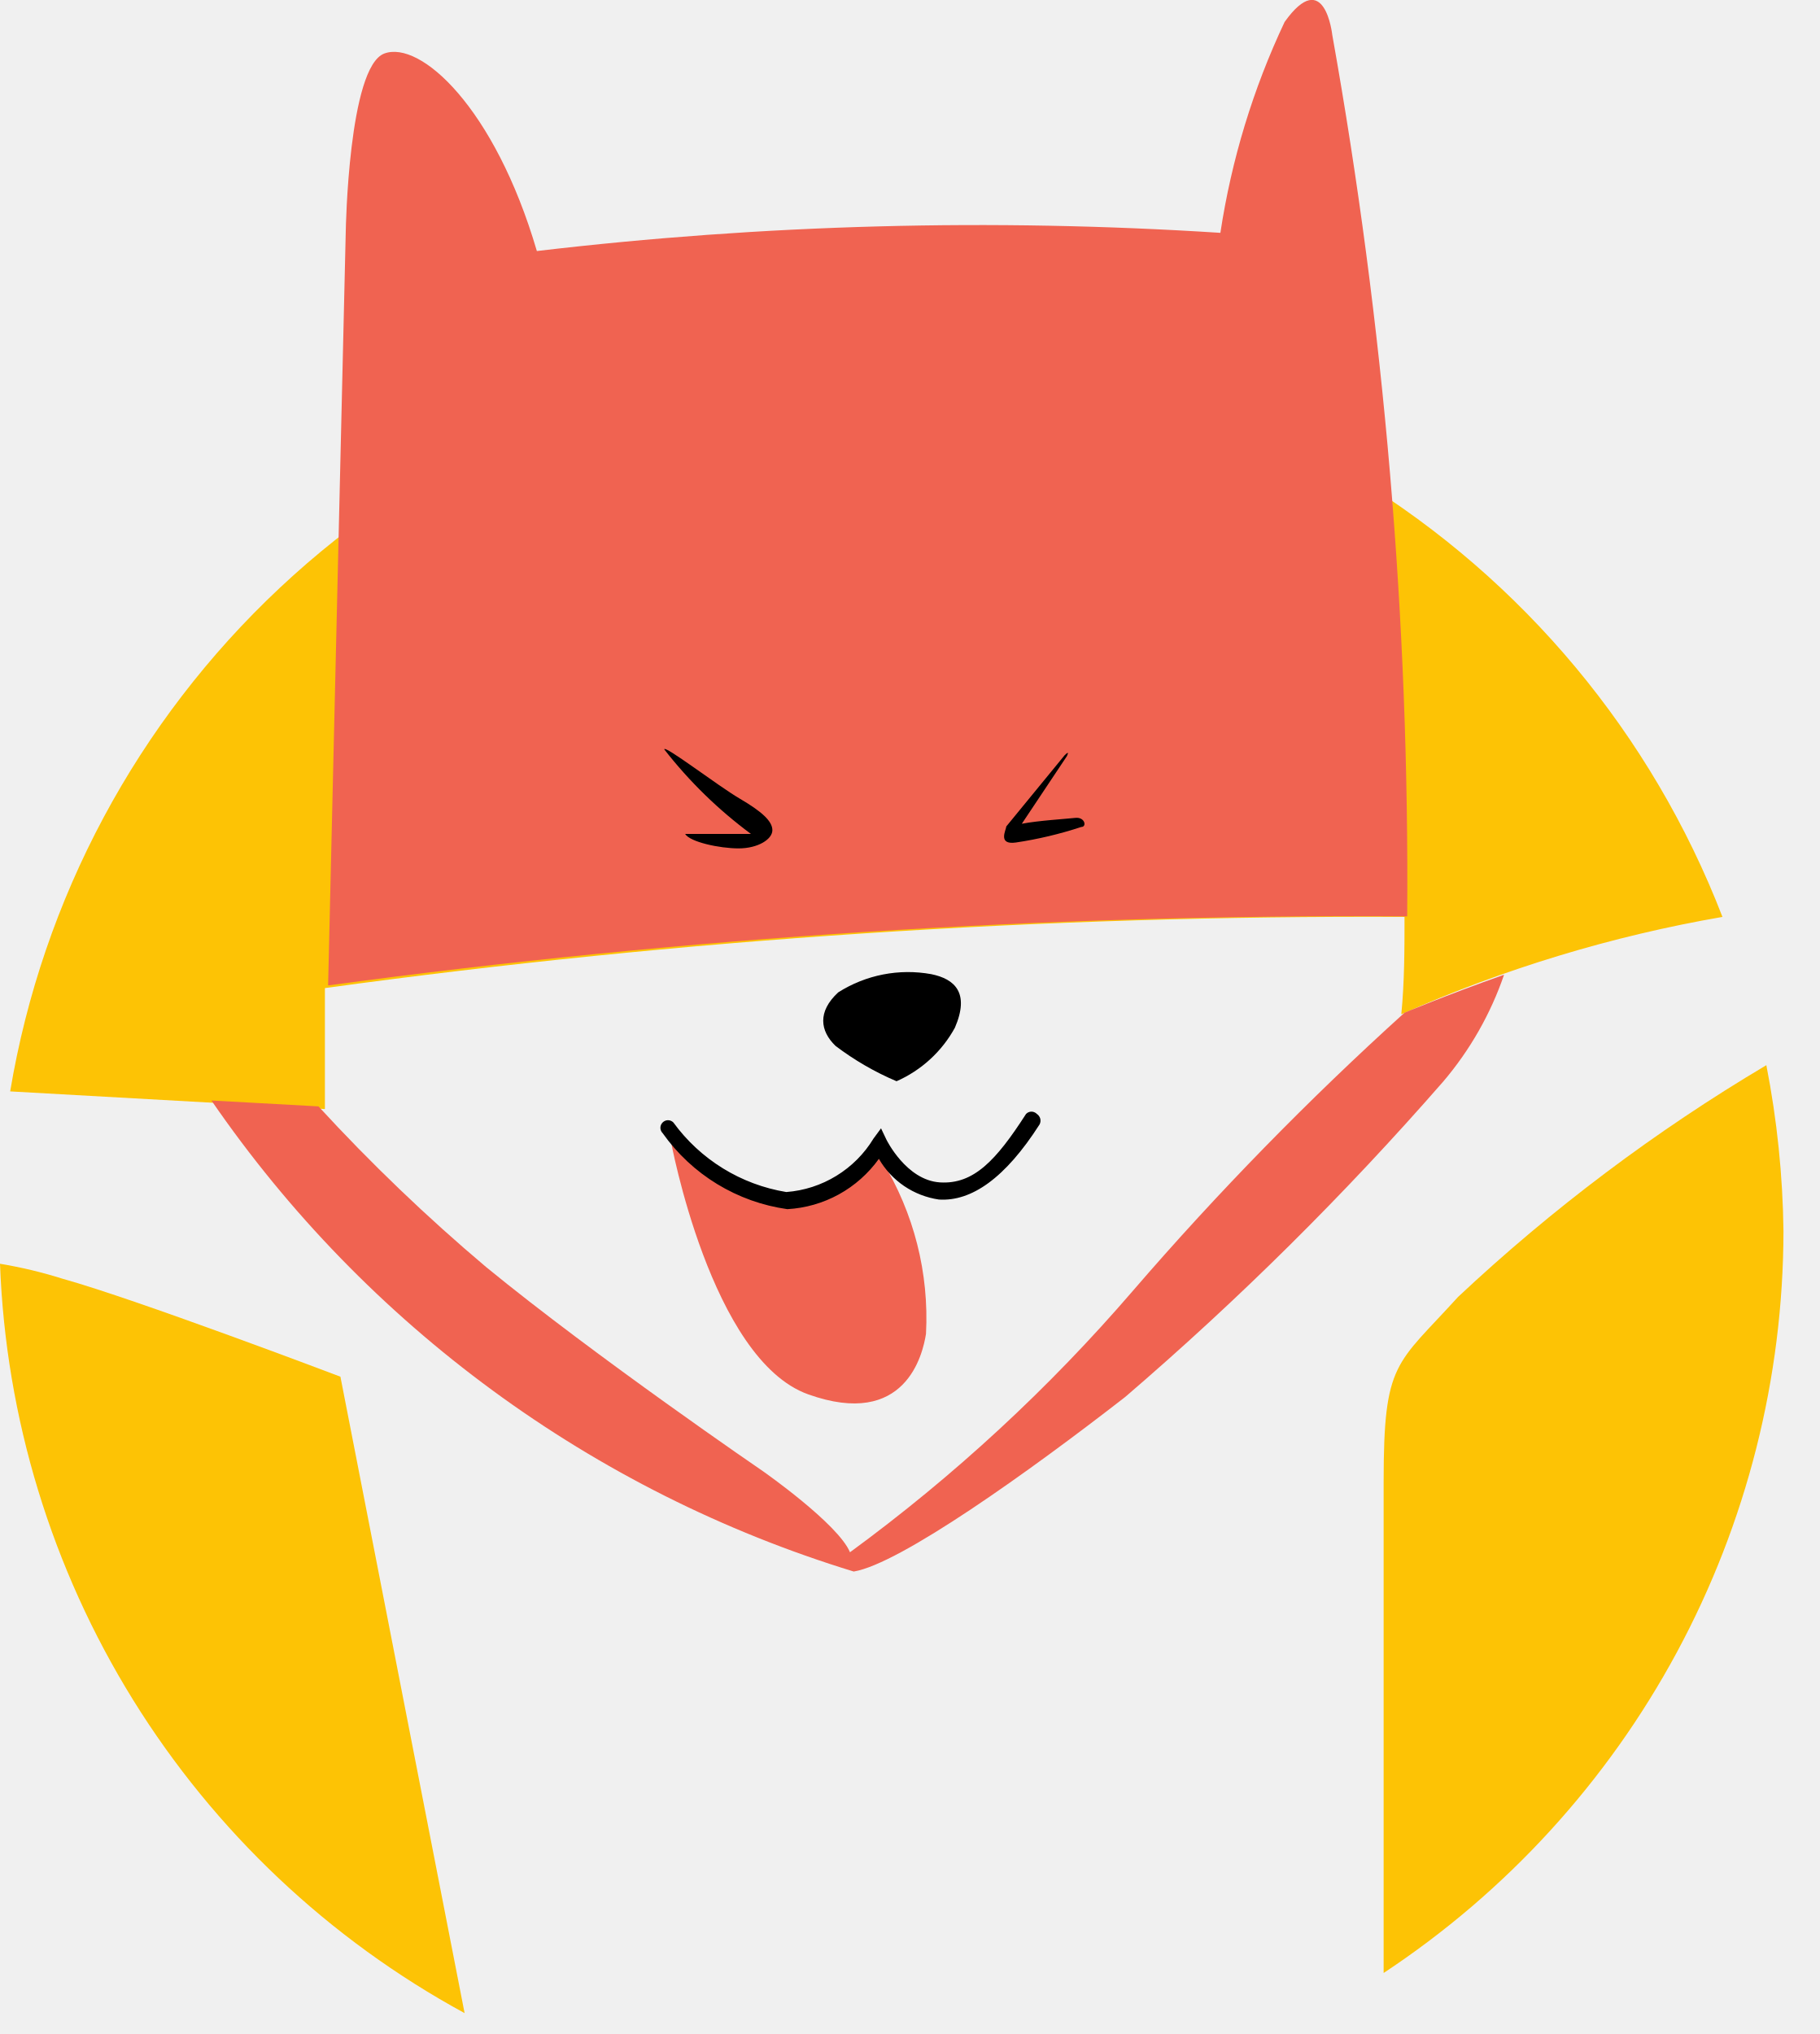
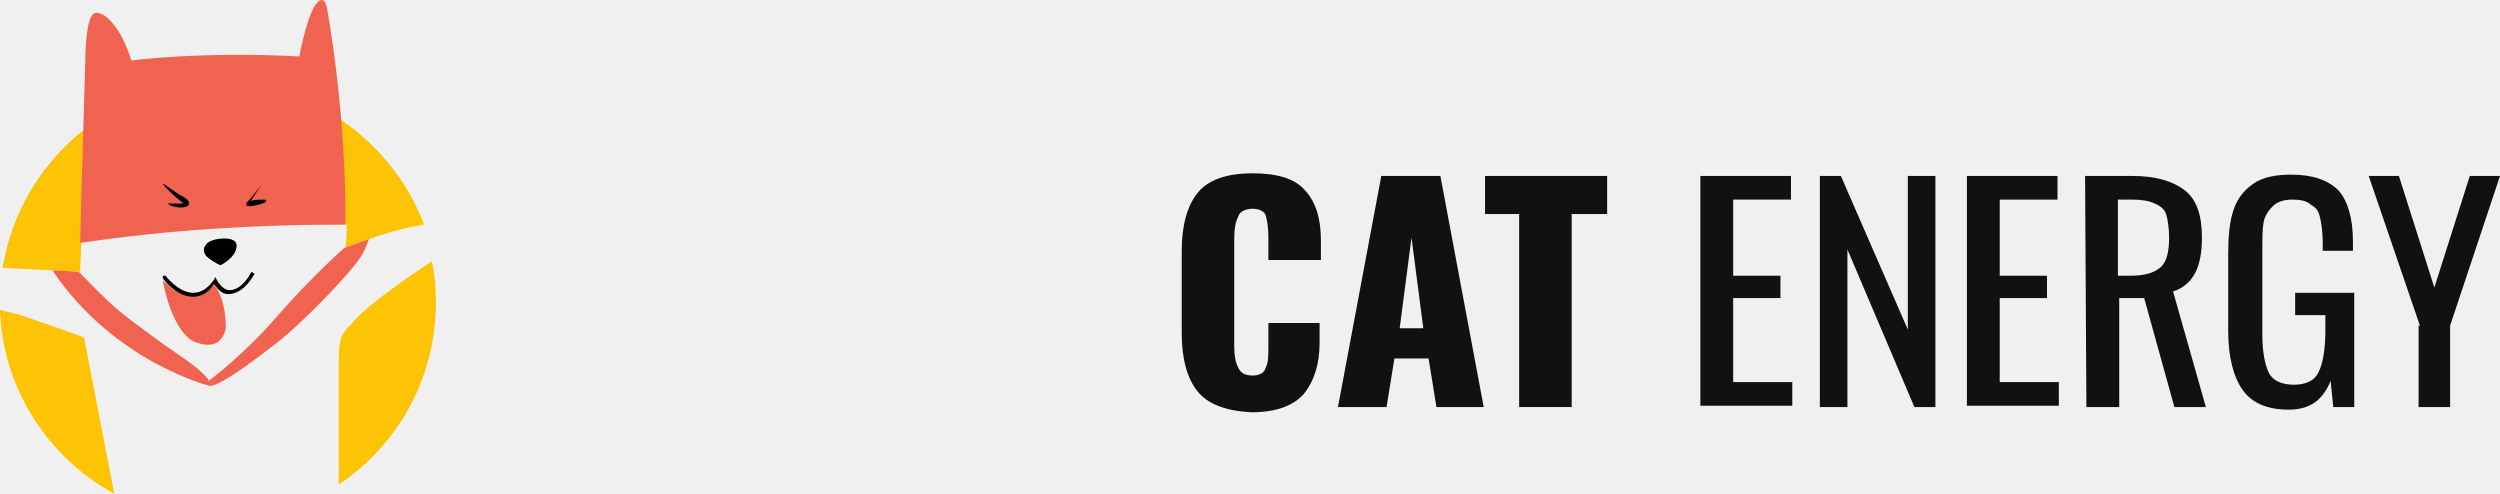
- <svg xmlns="http://www.w3.org/2000/svg" width="34" height="38" viewBox="0 0 34 38" fill="none">
-   <g clip-path="url(#clip0)">
-     <path d="M6.07 20.72V18.46C12.754 17.542 19.494 17.098 26.24 17.13C26.24 17.73 26.24 18.34 26.18 18.95C28.098 18.099 30.113 17.488 32.18 17.13C30.863 13.722 28.462 10.841 25.347 8.931C22.232 7.021 18.576 6.186 14.941 6.557C11.306 6.927 7.894 8.482 5.229 10.981C2.563 13.48 0.793 16.786 0.19 20.39L6.07 20.72Z" fill="#FDC305" />
-     <path d="M27.24 24.23C26.08 25.51 25.85 25.43 25.85 27.68C25.85 28.59 25.85 32.58 25.85 36.86C28.142 35.346 30.024 33.288 31.328 30.869C32.632 28.451 33.316 25.747 33.32 23C33.307 21.959 33.2 20.922 33 19.9C30.928 21.13 28.997 22.581 27.24 24.23Z" fill="#FDC305" />
-     <path d="M6.36 25.72C6.36 25.72 2.57 24.28 1.17 23.89C0.787 23.769 0.396 23.676 0 23.61C0.108 26.496 0.966 29.304 2.487 31.759C4.009 34.213 6.143 36.23 8.68 37.61L6.36 25.72Z" fill="#FDC305" />
-     <path d="M26.29 17.12C26.331 11.599 25.862 6.085 24.89 0.65C24.89 0.65 24.75 -0.64 24 0.41C23.411 1.658 23.007 2.985 22.8 4.35C18.542 4.076 14.268 4.19 10.03 4.69C9.24 2 7.85 0.75 7.18 1C6.51 1.25 6.46 4.31 6.46 4.31L6.13 18.41C12.811 17.506 19.548 17.075 26.29 17.12Z" fill="#F06351" />
-     <path d="M12.41 14C12.41 13.91 13.41 14.68 13.82 14.92C14.23 15.16 14.43 15.34 14.43 15.51C14.43 15.68 14.16 15.85 13.8 15.85C13.44 15.85 12.89 15.73 12.8 15.58H13.74H14.03C13.421 15.129 12.876 14.598 12.41 14Z" fill="black" />
-     <path d="M19.89 14.11L18.8 15.44C18.8 15.5 18.63 15.79 18.98 15.74C19.394 15.678 19.802 15.581 20.2 15.45C20.31 15.45 20.27 15.26 20.09 15.28C19.91 15.3 19.4 15.33 19.09 15.39L19.93 14.13C19.93 14.13 20 14 19.89 14.11Z" fill="black" />
-     <path d="M16.75 20.2C17.213 19.996 17.597 19.644 17.84 19.2C18.12 18.55 17.84 18.29 17.4 18.2C16.798 18.09 16.177 18.212 15.66 18.54C15.27 18.9 15.32 19.26 15.61 19.54C15.961 19.806 16.344 20.028 16.75 20.2Z" fill="black" />
-     <path d="M16.35 21.45C16.238 21.678 16.082 21.883 15.89 22.05C15.605 22.279 15.255 22.412 14.89 22.43C14.364 22.472 13.841 22.319 13.42 22C13.222 21.881 13.044 21.732 12.89 21.56C12.79 21.449 12.667 21.36 12.53 21.3C12.53 21.3 13.28 25.4 15.1 26.05C16.92 26.7 17.24 25.3 17.3 24.92C17.36 23.785 17.074 22.659 16.48 21.69C16.46 21.38 16.45 21.58 16.35 21.45Z" fill="#F06351" />
-     <path d="M14.71 22.59C14.245 22.525 13.799 22.365 13.398 22.121C12.998 21.877 12.651 21.553 12.38 21.17C12.367 21.157 12.356 21.141 12.349 21.124C12.342 21.107 12.338 21.089 12.338 21.07C12.338 21.051 12.342 21.033 12.349 21.016C12.356 20.999 12.367 20.983 12.38 20.97C12.393 20.957 12.409 20.946 12.426 20.939C12.443 20.932 12.461 20.928 12.48 20.928C12.499 20.928 12.517 20.932 12.534 20.939C12.551 20.946 12.567 20.957 12.58 20.97C13.085 21.664 13.843 22.131 14.69 22.27C15.022 22.245 15.343 22.141 15.626 21.967C15.91 21.793 16.148 21.554 16.32 21.27L16.46 21.08L16.56 21.29C16.56 21.29 16.93 22.05 17.56 22.09C18.19 22.13 18.61 21.68 19.17 20.81C19.183 20.797 19.199 20.786 19.216 20.779C19.233 20.772 19.251 20.768 19.27 20.768C19.289 20.768 19.307 20.772 19.324 20.779C19.341 20.786 19.357 20.797 19.37 20.81C19.402 20.831 19.425 20.863 19.435 20.9C19.444 20.937 19.439 20.977 19.42 21.01C18.78 22.01 18.15 22.45 17.54 22.41C17.308 22.376 17.087 22.29 16.893 22.159C16.699 22.027 16.537 21.853 16.42 21.65C16.223 21.924 15.968 22.151 15.672 22.314C15.376 22.477 15.047 22.571 14.71 22.59Z" fill="black" />
-     <path d="M26.24 18.92C24.445 20.544 22.751 22.277 21.17 24.11C19.599 25.936 17.824 27.577 15.88 29C15.66 28.47 14.26 27.49 14.26 27.49C14.26 27.49 11.13 25.35 9.08 23.67C7.974 22.737 6.929 21.735 5.95 20.67L3.95 20.56C6.84 24.765 11.07 27.868 15.95 29.36C16.81 29.22 19.22 27.5 21.02 26.1C23.139 24.282 25.124 22.313 26.96 20.21C27.462 19.621 27.849 18.942 28.1 18.21C27 18.6 26.24 18.92 26.24 18.92Z" fill="#F06351" />
+ <svg xmlns="http://www.w3.org/2000/svg" version="1.1" id="Layer_1" x="0px" y="0px" viewBox="0 0 190.4 37.6" style="enable-background:new 0 0 190.4 37.6;" xml:space="preserve">
+   <style type="text/css">
+ 	.st0{fill:#FDC305;}
+ 	.st1{fill:#F06351;}
+ 	.st2{fill:#111111;}
+ </style>
+   <g>
+     <path class="st0" d="M6.1,20.7l0.1-2.3c6.7-0.9,13.4-1.4,20.2-1.3c0,0.6,0,1.2-0.1,1.8c0,0,2.9-1.3,6-1.8   c-2.4-6.3-8.5-10.8-15.6-10.8c-8.3,0-15.2,6.1-16.5,14.1C2.4,20.5,6.1,20.7,6.1,20.7z" />
+     <path class="st0" d="M27.2,24.2c-1.2,1.3-1.4,1.2-1.4,3.5c0,0.9,0,4.9,0,9.2c4.5-3,7.4-8.1,7.4-13.9c0-1.1-0.1-2.1-0.3-3.1   C31.2,21,28.2,23.1,27.2,24.2z" />
+     <path class="st0" d="M6.4,25.7c0,0-3.8-1.4-5.2-1.8c-0.4-0.1-0.8-0.2-1.2-0.3c0.2,6,3.7,11.3,8.7,14L6.4,25.7z" />
  </g>
-   <defs>
-     <clipPath id="clip0">
-       <rect width="33.32" height="37.61" fill="white" />
-     </clipPath>
-   </defs>
+   <path class="st1" d="M26.3,17.1c0.1-8.5-1.4-16.5-1.4-16.5S24.7-0.6,24,0.4c-0.7,1.1-1.2,3.9-1.2,3.9C15.4,3.9,10,4.6,10,4.6  C9.2,2,7.9,0.8,7.2,1C6.5,1.3,6.5,4.4,6.5,4.4L6.1,18.5C12.8,17.5,19.6,17.1,26.3,17.1z" />
+   <path d="M12.4,14c0-0.1,1,0.7,1.4,0.9s0.6,0.4,0.6,0.6c0,0.2-0.3,0.3-0.6,0.3s-0.9-0.1-1-0.3c0,0,0.6,0,0.9,0H14  C14.1,15.6,12.7,14.5,12.4,14z" />
+   <path d="M19.9,14.1c0,0-1,1.3-1.1,1.3c0,0.1-0.2,0.3,0.2,0.3s1.1-0.2,1.2-0.3s0.1-0.2-0.1-0.2s-0.7,0-1,0.1L19.9,14.1  C19.9,14.1,20,14,19.9,14.1z" />
+   <path d="M16.8,20.2c0,0,0.8-0.4,1.1-1c0.3-0.7,0-0.9-0.4-1c-0.5-0.1-1.3,0-1.7,0.3c-0.4,0.4-0.3,0.7-0.1,1  C15.9,19.7,16.5,20.1,16.8,20.2z" />
+   <path class="st1" d="M16.3,21.5c0,0-0.2,0.4-0.5,0.6c-0.2,0.2-0.6,0.4-1,0.4c-0.6,0-1.1-0.2-1.5-0.4c-0.2-0.1-0.4-0.3-0.5-0.4  c-0.2-0.2-0.4-0.3-0.4-0.3s0.7,4.1,2.6,4.7c1.8,0.6,2.1-0.7,2.2-1.1c0-0.3,0-2.1-0.8-3.2C16.5,21.4,16.4,21.6,16.3,21.5z" />
+   <g>
+     <path d="M14.7,22.6L14.7,22.6c-1.3,0-2.3-1.4-2.3-1.4c0-0.1,0-0.2,0-0.2c0.1,0,0.2,0,0.2,0s1,1.3,2.1,1.3l0,0c0.6,0,1.1-0.3,1.6-1   l0.1-0.2l0.1,0.2c0,0,0.4,0.8,1,0.8c0.5,0,1.1-0.4,1.6-1.3c0-0.1,0.1-0.1,0.2,0c0.1,0,0.1,0.1,0,0.2c-0.6,1-1.3,1.4-1.9,1.4   s-0.9-0.5-1.1-0.8C15.9,22.3,15.3,22.6,14.7,22.6z" />
+   </g>
+   <path class="st1" d="M26.2,18.9c0,0-2.5,2.2-5.1,5.2S15.9,29,15.9,29c-0.2-0.5-1.6-1.5-1.6-1.5s-3.1-2.1-5.2-3.8  c-1.2-1-2.3-2.2-3.1-3c-0.3,0-1.1-0.1-2-0.1c4.7,7,12,8.8,12,8.8c0.9-0.1,3.3-1.9,5.1-3.3c1.8-1.4,4.8-4.5,5.9-5.9  c0.6-0.7,0.9-1.4,1.1-2C27,18.6,26.2,18.9,26.2,18.9z" />
+   <g transform="matrix(1, 0, 0, 1, 90, 10.2)">
+     <path class="st2" d="M1.2,19.6c-0.8-1-1.2-2.5-1.2-4.4V8.9C0,7,0.4,5.5,1.2,4.5S3.4,3,5.4,3c1.9,0,3.2,0.4,4,1.3   c0.8,0.9,1.2,2.1,1.2,3.8v1.5h-4V7.8c0-0.7-0.1-1.2-0.2-1.6c-0.1-0.3-0.5-0.5-1-0.5s-1,0.2-1.1,0.6C4.1,6.7,4,7.2,4,7.9v8.3   c0,0.7,0.1,1.2,0.3,1.6c0.2,0.4,0.5,0.6,1.1,0.6c0.5,0,0.9-0.2,1-0.6c0.2-0.4,0.2-0.9,0.2-1.6v-1.8h3.9v1.5c0,1.6-0.4,2.9-1.2,3.9   c-0.8,0.9-2.1,1.4-4,1.4C3.4,21.1,2,20.6,1.2,19.6z" />
+     <path class="st2" d="M15.2,3.2h4.5L23,20.8h-3.6l-0.6-3.7h-2.6l-0.6,3.7h-3.7L15.2,3.2z M18.4,14.8l-0.9-6.9l-0.9,6.9H18.4z" />
+     <path class="st2" d="M25.8,6.1h-2.7V3.2h9.3v2.9h-2.7v14.7h-4V6.1H25.8z" />
+     <path class="st2" d="M39.5,3.2h6.9V5H42v5.8h3.6v1.7H42v6.4h4.5v1.8h-7V3.2z" />
+     <path class="st2" d="M48.5,3.2h1.7l5.1,11.7V3.2h2.1v17.6h-1.6l-5.1-12v12h-2.1V3.2H48.5z" />
+     <path class="st2" d="M59.8,3.2h6.9V5h-4.4v5.8h3.6v1.7h-3.6v6.4h4.5v1.8h-7C59.8,20.7,59.8,3.2,59.8,3.2z" />
+     <path class="st2" d="M68.8,3.2h3.6c1.8,0,3.1,0.4,4,1.1s1.3,1.9,1.3,3.6c0,2.3-0.7,3.6-2.2,4.1l2.5,8.8h-2.4l-2.3-8.3h-1.9v8.3   h-2.5L68.8,3.2L68.8,3.2z M72.2,10.8c1.1,0,1.8-0.2,2.3-0.6C75,9.8,75.2,9,75.2,7.9c0-0.7-0.1-1.3-0.2-1.7s-0.4-0.7-0.9-0.9   c-0.4-0.2-1-0.3-1.7-0.3h-1.1v5.8C71.3,10.8,72.2,10.8,72.2,10.8z" />
+     <path class="st2" d="M80.8,19.5c-0.7-1-1.1-2.5-1.1-4.5V9.2c0-1.4,0.1-2.5,0.4-3.4s0.8-1.5,1.5-2s1.7-0.7,2.9-0.7   c1.6,0,2.8,0.4,3.6,1.2c0.7,0.8,1.1,2.1,1.1,3.9v0.7h-2.3V8.3c0-0.8-0.1-1.5-0.2-1.9c-0.1-0.5-0.3-0.8-0.7-1   C85.7,5.1,85.2,5,84.6,5c-0.7,0-1.2,0.2-1.5,0.5s-0.6,0.7-0.7,1.2s-0.1,1.2-0.1,2.1v6.5c0,1.3,0.2,2.3,0.5,2.9s1,0.9,1.9,0.9   s1.6-0.3,1.9-1c0.3-0.6,0.5-1.7,0.5-3.1v-1.2h-2.3v-1.7h4.5v8.7h-1.6l-0.2-2c-0.6,1.5-1.6,2.2-3.2,2.2C82.7,21,81.5,20.5,80.8,19.5   z" />
+     <path class="st2" d="M94.3,14.6L90.4,3.2h2.3l2.7,8.5l2.7-8.5h2.3l-3.8,11.4v6.2h-2.4v-6.2H94.3z" />
+   </g>
</svg>
